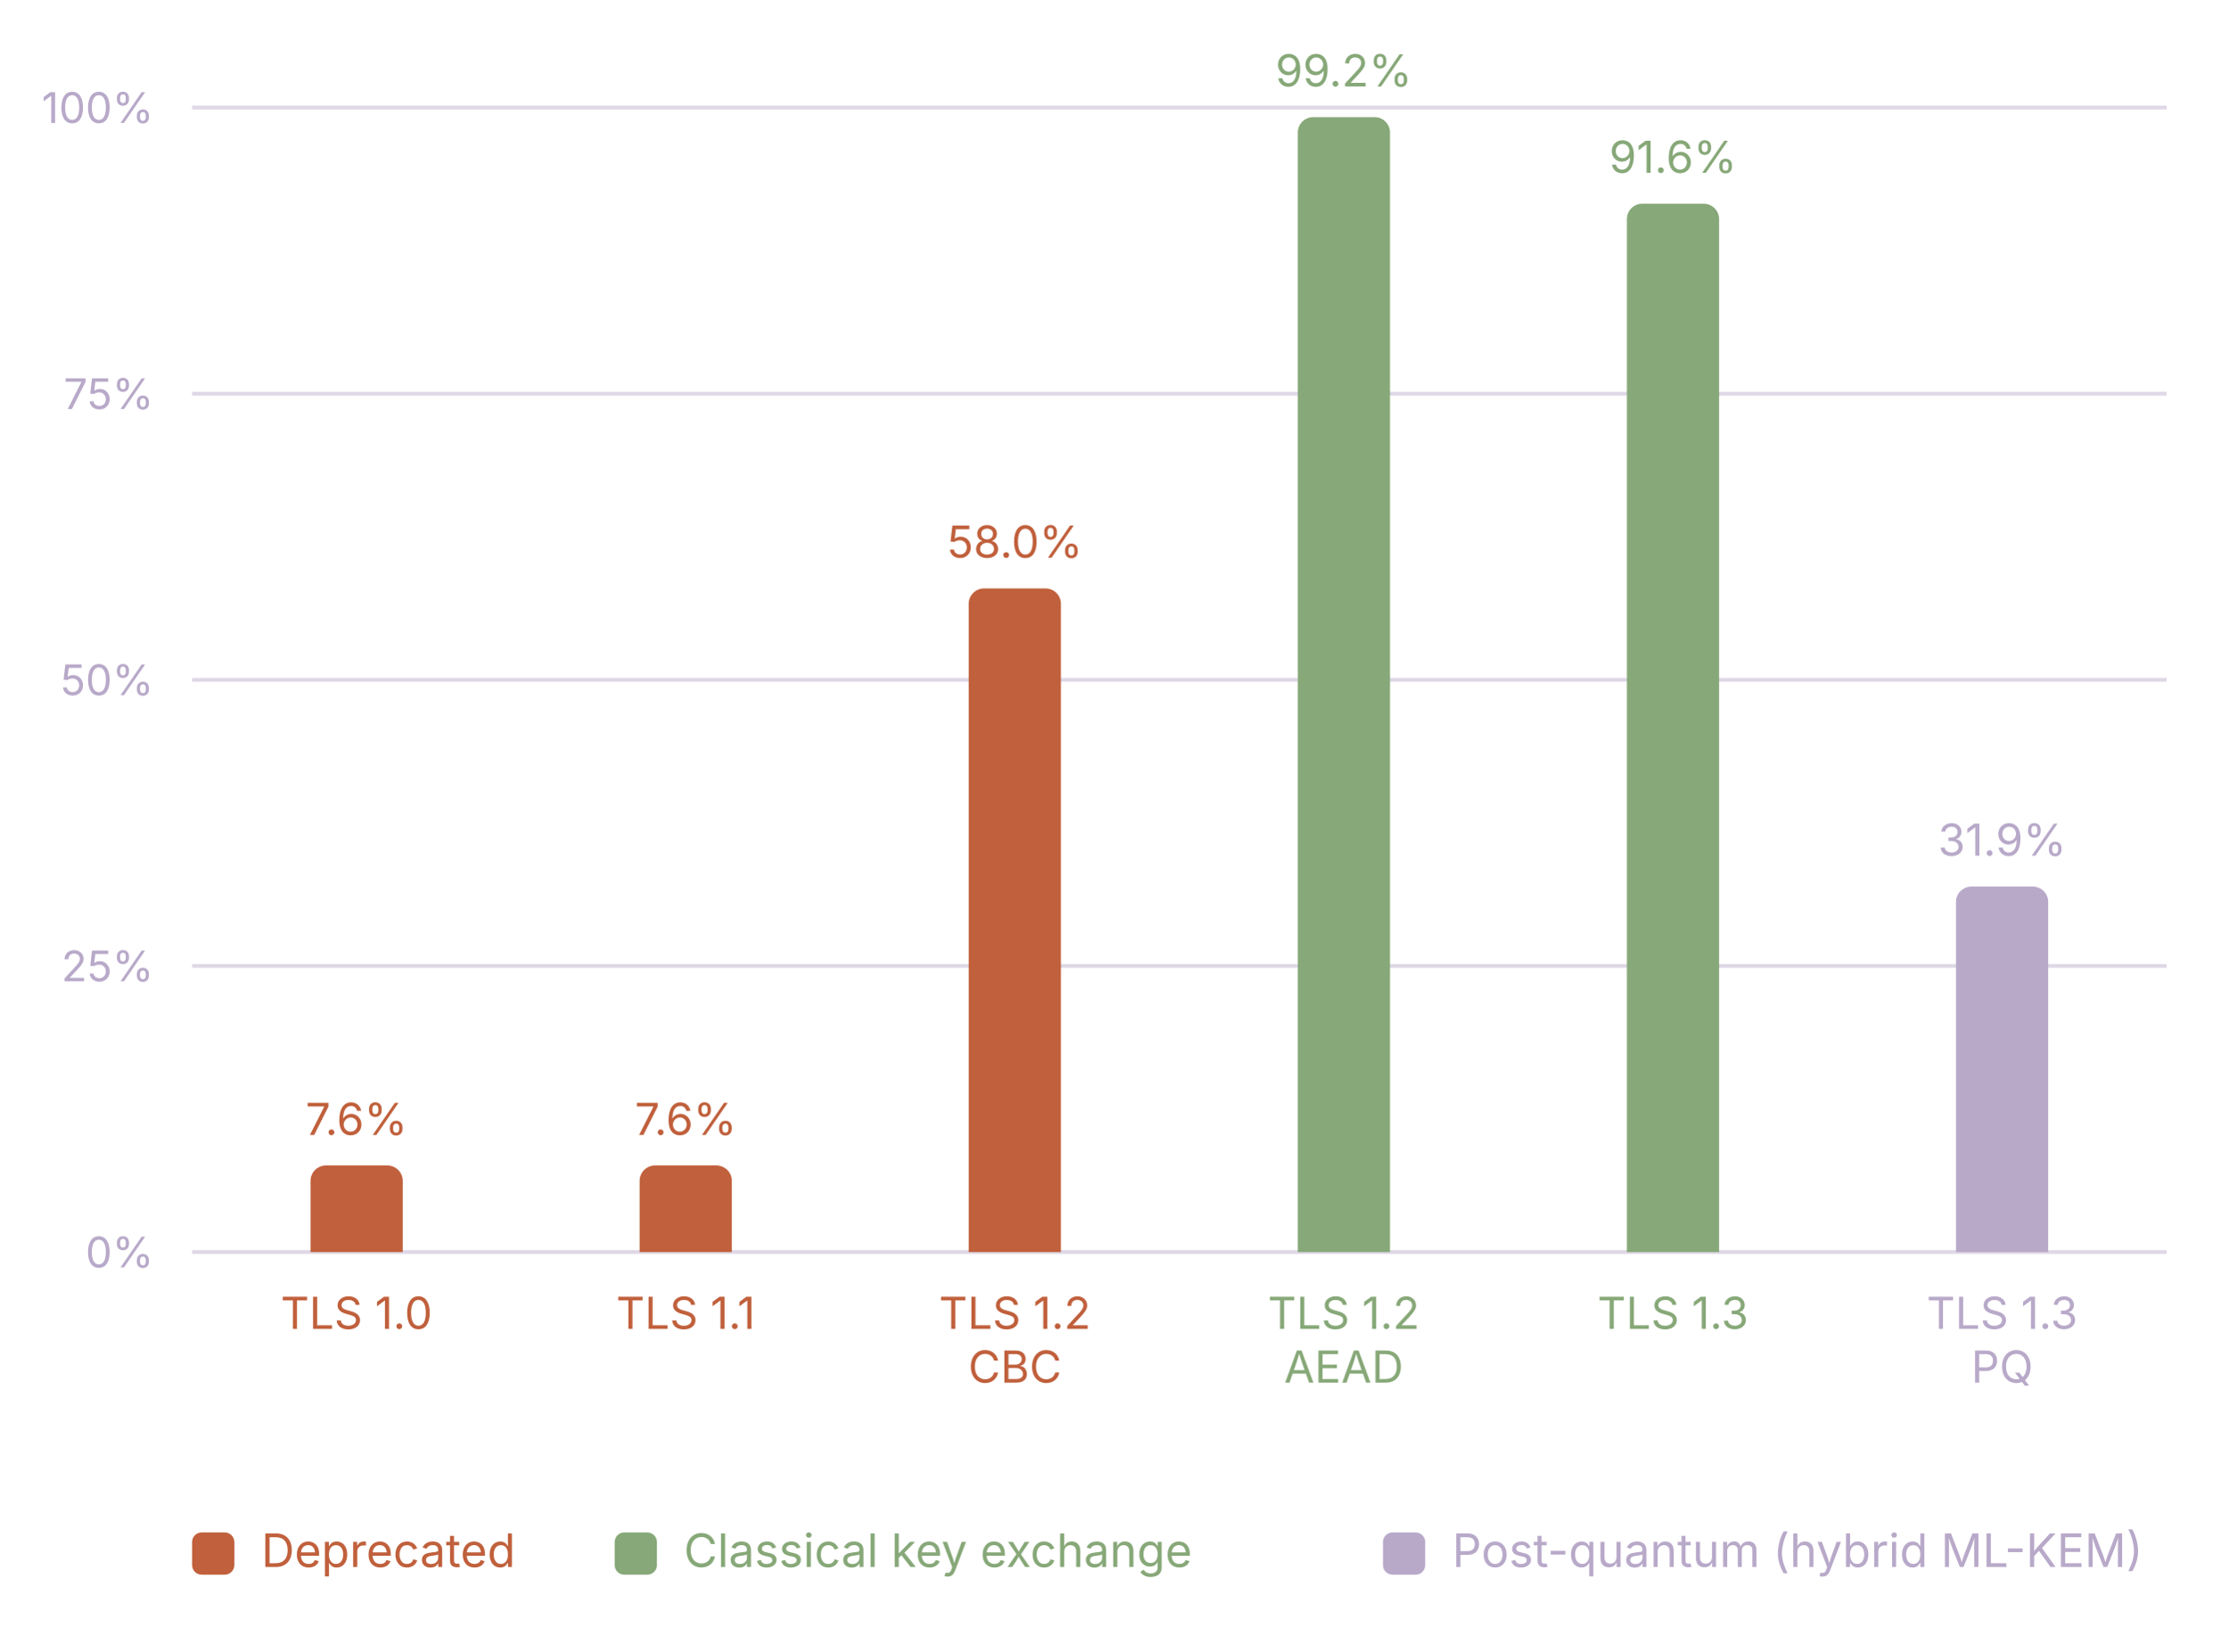
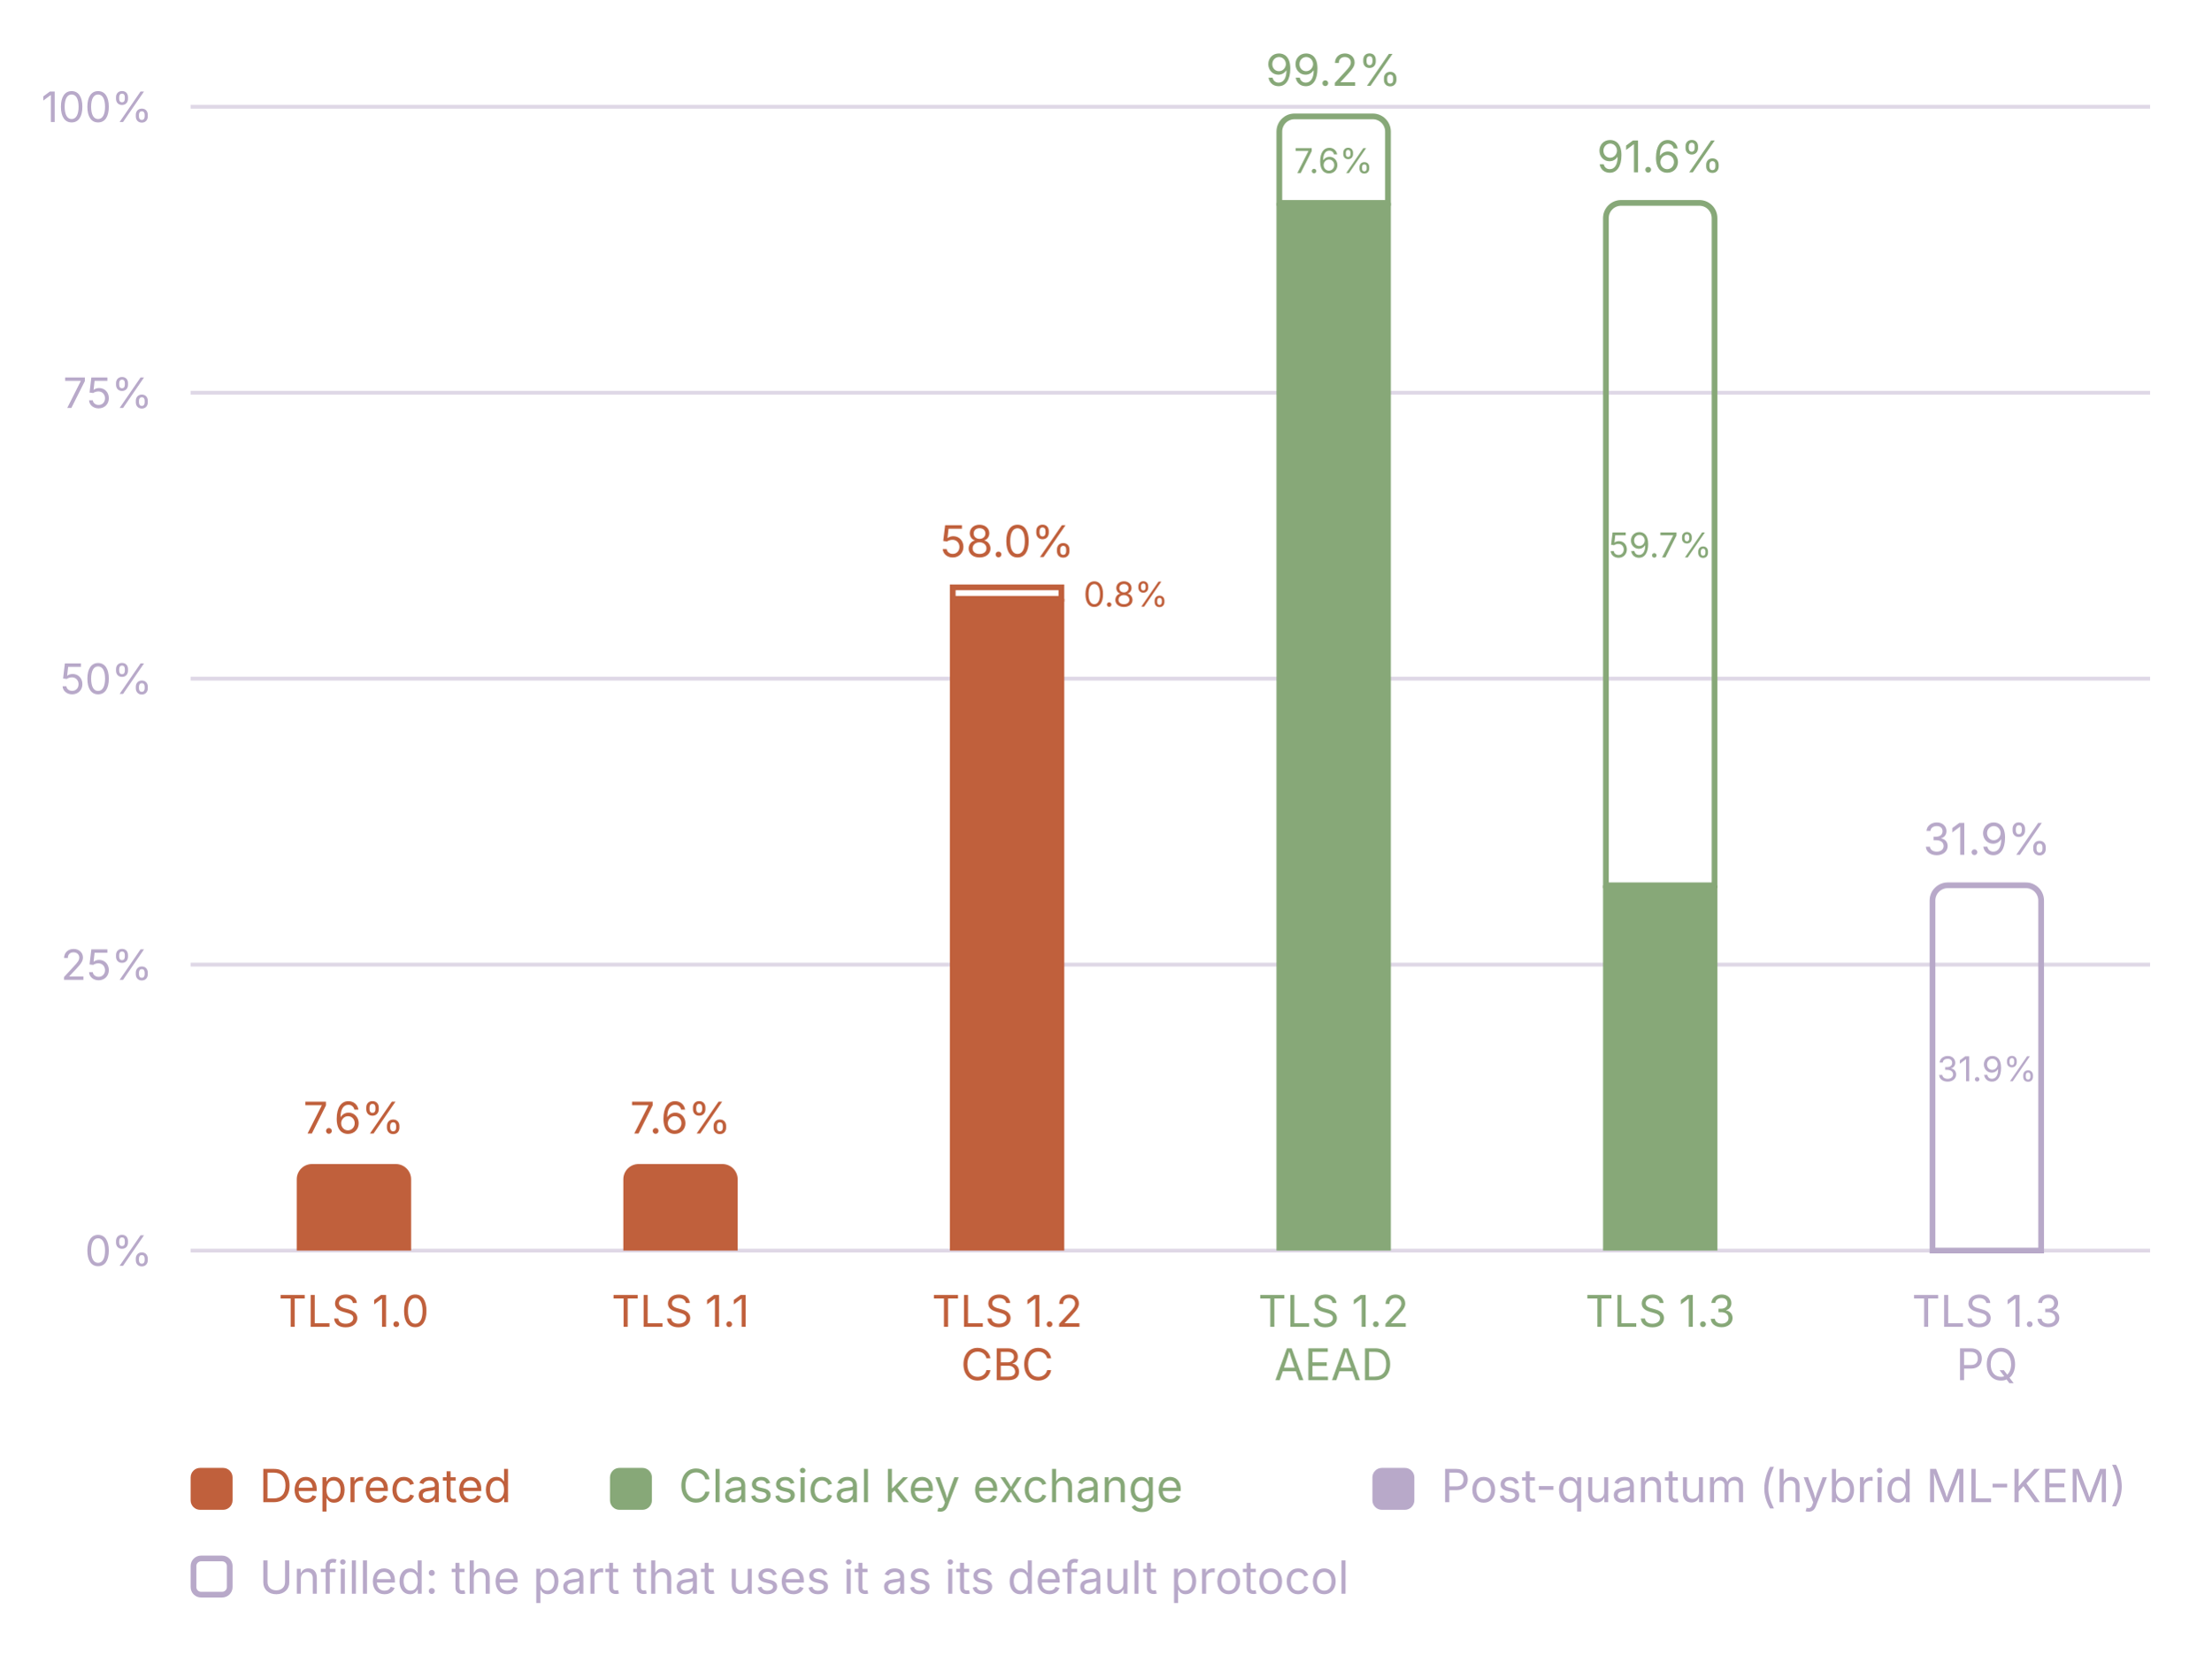
- <svg xmlns="http://www.w3.org/2000/svg" width="580" height="430" viewBox="0 0 580 430" font-family="Inter, Helvetica Neue, Arial, sans-serif">
-   <line x1="50" y1="326.0" x2="564" y2="326.0" stroke="#B8A9C9" stroke-opacity="0.45" stroke-width="1" />
-   <text x="40" y="330.0" font-size="11" fill="#B8A9C9" text-anchor="end">0%</text>
-   <line x1="50" y1="251.5" x2="564" y2="251.5" stroke="#B8A9C9" stroke-opacity="0.45" stroke-width="1" />
-   <text x="40" y="255.5" font-size="11" fill="#B8A9C9" text-anchor="end">25%</text>
-   <line x1="50" y1="177.0" x2="564" y2="177.0" stroke="#B8A9C9" stroke-opacity="0.45" stroke-width="1" />
-   <text x="40" y="181.0" font-size="11" fill="#B8A9C9" text-anchor="end">50%</text>
-   <line x1="50" y1="102.5" x2="564" y2="102.5" stroke="#B8A9C9" stroke-opacity="0.45" stroke-width="1" />
-   <text x="40" y="106.5" font-size="11" fill="#B8A9C9" text-anchor="end">75%</text>
+ <svg xmlns="http://www.w3.org/2000/svg" width="580" height="440" viewBox="0 0 580 440" font-family="Inter, Helvetica Neue, Arial, sans-serif">
+   <line x1="50" y1="328.0" x2="564" y2="328.0" stroke="#B8A9C9" stroke-opacity="0.45" stroke-width="1" />
+   <text x="40" y="332.0" font-size="11" fill="#B8A9C9" text-anchor="end">0%</text>
+   <line x1="50" y1="253.0" x2="564" y2="253.0" stroke="#B8A9C9" stroke-opacity="0.45" stroke-width="1" />
+   <text x="40" y="257.0" font-size="11" fill="#B8A9C9" text-anchor="end">25%</text>
+   <line x1="50" y1="178.0" x2="564" y2="178.0" stroke="#B8A9C9" stroke-opacity="0.45" stroke-width="1" />
+   <text x="40" y="182.0" font-size="11" fill="#B8A9C9" text-anchor="end">50%</text>
+   <line x1="50" y1="103.0" x2="564" y2="103.0" stroke="#B8A9C9" stroke-opacity="0.45" stroke-width="1" />
+   <text x="40" y="107.0" font-size="11" fill="#B8A9C9" text-anchor="end">75%</text>
  <line x1="50" y1="28.0" x2="564" y2="28.0" stroke="#B8A9C9" stroke-opacity="0.45" stroke-width="1" />
  <text x="40" y="32.0" font-size="11" fill="#B8A9C9" text-anchor="end">100%</text>
-   <path d="M80.833,326.00 v-18.54 a4,4 0 0 1 4,-4 h16 a4,4 0 0 1 4,4 v18.54 Z" fill="#C0603C" />
-   <text x="92.8" y="295.5" font-size="11.5" fill="#C0603C" text-anchor="middle">7.6%</text>
-   <text x="92.8" y="346.0" font-size="11.5" fill="#C0603C" text-anchor="middle">TLS 1.0</text>
-   <path d="M166.5,326.00 v-18.54 a4,4 0 0 1 4,-4 h16 a4,4 0 0 1 4,4 v18.54 Z" fill="#C0603C" />
-   <text x="178.5" y="295.5" font-size="11.5" fill="#C0603C" text-anchor="middle">7.6%</text>
-   <text x="178.5" y="346.0" font-size="11.5" fill="#C0603C" text-anchor="middle">TLS 1.1</text>
-   <path d="M252.167,326.00 v-168.79 a4,4 0 0 1 4,-4 h16 a4,4 0 0 1 4,4 v168.79 Z" fill="#C0603C" />
-   <text x="264.2" y="145.2" font-size="11.5" fill="#C0603C" text-anchor="middle">58.0%</text>
-   <text x="264.2" y="346.0" font-size="11.5" fill="#C0603C" text-anchor="middle">TLS 1.2</text>
-   <text x="264.2" y="360.0" font-size="11.5" fill="#C0603C" text-anchor="middle">CBC</text>
-   <path d="M337.833,326.00 v-291.50 a4,4 0 0 1 4,-4 h16 a4,4 0 0 1 4,4 v291.50 Z" fill="#87A878" />
+   <path d="M77.833,328.00 v-18.69 a4,4 0 0 1 4,-4 h22 a4,4 0 0 1 4,4 v18.69 Z" fill="#C0603C" />
+   <text x="92.8" y="297.3" font-size="11.5" fill="#C0603C" text-anchor="middle">7.6%</text>
+   <text x="92.8" y="348.0" font-size="11.5" fill="#C0603C" text-anchor="middle">TLS 1.0</text>
+   <path d="M163.5,328.00 v-18.69 a4,4 0 0 1 4,-4 h22 a4,4 0 0 1 4,4 v18.69 Z" fill="#C0603C" />
+   <text x="178.5" y="297.3" font-size="11.5" fill="#C0603C" text-anchor="middle">7.6%</text>
+   <text x="178.5" y="348.0" font-size="11.5" fill="#C0603C" text-anchor="middle">TLS 1.1</text>
+   <path d="M249.167,157.05 h30 v170.95 h-30 Z" fill="#C0603C" />
+   <path d="M249.917,154.05 h28.5 v3.00 h-28.5 Z" fill="none" stroke="#C0603C" stroke-width="1.5" />
+   <text x="264.2" y="146.1" font-size="11.5" fill="#C0603C" text-anchor="middle">58.0%</text>
+   <text x="284.2" y="159.1" font-size="9" fill="#C0603C" text-anchor="start">0.8%</text>
+   <text x="264.2" y="348.0" font-size="11.5" fill="#C0603C" text-anchor="middle">TLS 1.2</text>
+   <text x="264.2" y="362.0" font-size="11.5" fill="#C0603C" text-anchor="middle">CBC</text>
+   <path d="M334.833,53.21 h30 v274.79 h-30 Z" fill="#87A878" />
+   <path d="M335.583,53.21 v-18.69 a4,4 0 0 1 4,-4 h20.5 a4,4 0 0 1 4,4 v18.69 Z" fill="none" stroke="#87A878" stroke-width="1.5" />
  <text x="349.8" y="22.5" font-size="11.5" fill="#87A878" text-anchor="middle">99.2%</text>
-   <text x="349.8" y="346.0" font-size="11.5" fill="#87A878" text-anchor="middle">TLS 1.2</text>
-   <text x="349.8" y="360.0" font-size="11.5" fill="#87A878" text-anchor="middle">AEAD</text>
-   <path d="M423.5,326.00 v-268.96 a4,4 0 0 1 4,-4 h16 a4,4 0 0 1 4,4 v268.96 Z" fill="#87A878" />
-   <text x="435.5" y="45.0" font-size="11.5" fill="#87A878" text-anchor="middle">91.6%</text>
-   <text x="435.5" y="346.0" font-size="11.5" fill="#87A878" text-anchor="middle">TLS 1.3</text>
-   <path d="M509.167,326.00 v-91.16 a4,4 0 0 1 4,-4 h16 a4,4 0 0 1 4,4 v91.16 Z" fill="#B8A9C9" />
-   <text x="521.2" y="222.8" font-size="11.5" fill="#B8A9C9" text-anchor="middle">31.9%</text>
-   <text x="521.2" y="346.0" font-size="11.5" fill="#B8A9C9" text-anchor="middle">TLS 1.3</text>
-   <text x="521.2" y="360.0" font-size="11.5" fill="#B8A9C9" text-anchor="middle">PQ</text>
-   <rect x="50" y="399" width="11" height="11" rx="2.5" fill="#C0603C" />
-   <text x="68" y="408" font-size="12" fill="#C0603C">Deprecated</text>
-   <rect x="160" y="399" width="11" height="11" rx="2.5" fill="#87A878" />
-   <text x="178" y="408" font-size="12" fill="#87A878">Classical key exchange</text>
-   <rect x="360" y="399" width="11" height="11" rx="2.5" fill="#B8A9C9" />
-   <text x="378" y="408" font-size="12" fill="#B8A9C9">Post-quantum (hybrid ML-KEM)</text>
+   <text x="349.8" y="45.4" font-size="9" fill="#87A878" text-anchor="middle">7.6%</text>
+   <text x="349.8" y="348.0" font-size="11.5" fill="#87A878" text-anchor="middle">TLS 1.2</text>
+   <text x="349.8" y="362.0" font-size="11.5" fill="#87A878" text-anchor="middle">AEAD</text>
+   <path d="M420.5,232.20 h30 v95.80 h-30 Z" fill="#87A878" />
+   <path d="M421.25,232.20 v-174.99 a4,4 0 0 1 4,-4 h20.5 a4,4 0 0 1 4,4 v174.99 Z" fill="none" stroke="#87A878" stroke-width="1.5" />
+   <text x="435.5" y="45.2" font-size="11.5" fill="#87A878" text-anchor="middle">91.6%</text>
+   <text x="435.5" y="146.2" font-size="9" fill="#87A878" text-anchor="middle">59.7%</text>
+   <text x="435.5" y="348.0" font-size="11.5" fill="#87A878" text-anchor="middle">TLS 1.3</text>
+   <path d="M506.917,328.00 v-91.80 a4,4 0 0 1 4,-4 h20.5 a4,4 0 0 1 4,4 v91.80 Z" fill="none" stroke="#B8A9C9" stroke-width="1.5" />
+   <text x="521.2" y="224.2" font-size="11.5" fill="#B8A9C9" text-anchor="middle">31.9%</text>
+   <text x="521.2" y="283.6" font-size="9" fill="#B8A9C9" text-anchor="middle">31.9%</text>
+   <text x="521.2" y="348.0" font-size="11.5" fill="#B8A9C9" text-anchor="middle">TLS 1.3</text>
+   <text x="521.2" y="362.0" font-size="11.5" fill="#B8A9C9" text-anchor="middle">PQ</text>
+   <rect x="50" y="385" width="11" height="11" rx="2.5" fill="#C0603C" />
+   <text x="68" y="394" font-size="12" fill="#C0603C">Deprecated</text>
+   <rect x="160" y="385" width="11" height="11" rx="2.5" fill="#87A878" />
+   <text x="178" y="394" font-size="12" fill="#87A878">Classical key exchange</text>
+   <rect x="360" y="385" width="11" height="11" rx="2.5" fill="#B8A9C9" />
+   <text x="378" y="394" font-size="12" fill="#B8A9C9">Post-quantum (hybrid ML-KEM)</text>
+   <rect x="50.75" y="408.75" width="9.5" height="9.5" rx="2" fill="none" stroke="#B8A9C9" stroke-width="1.5" />
+   <text x="68" y="418" font-size="12" fill="#B8A9C9">Unfilled: the part that uses it as its default protocol</text>
</svg>
